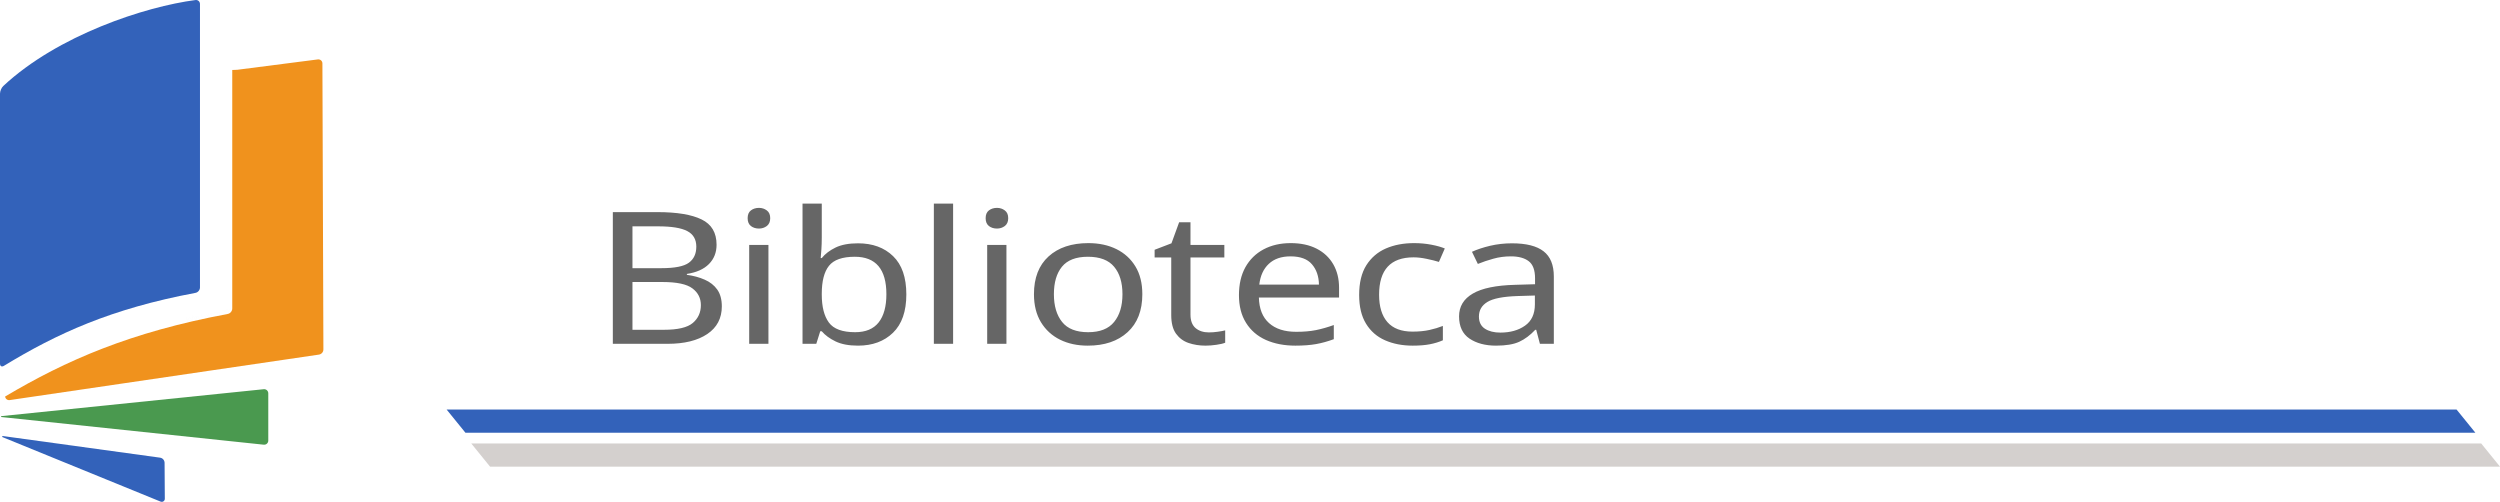
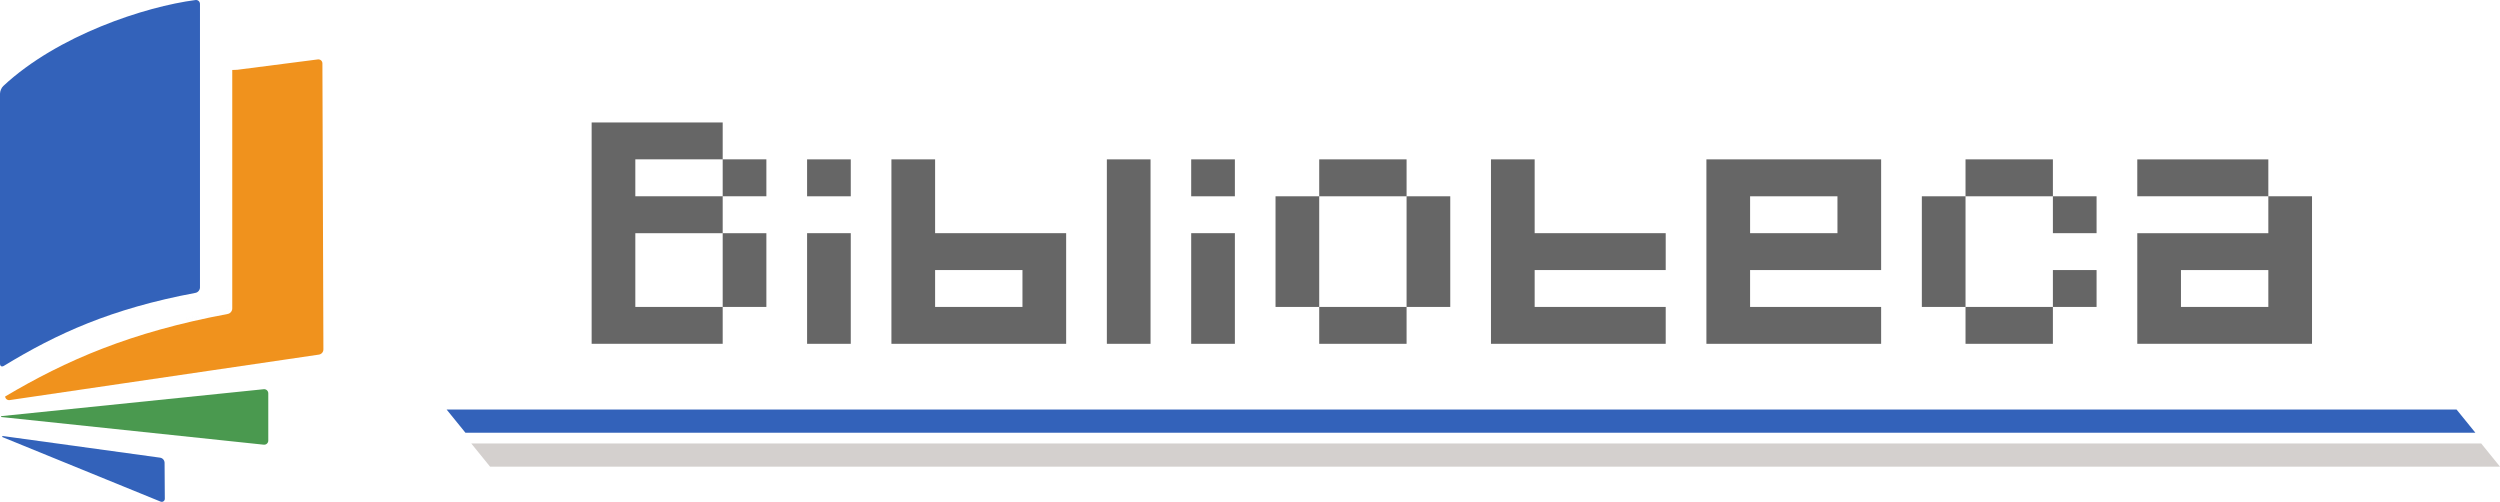
<svg xmlns="http://www.w3.org/2000/svg" enable-background="new 0 -0.001 566.929 157.78" height="157.714" viewBox="0 -.001 549.967 110.4" width="785.667">
  <g transform="translate(-41.55037 -18.35846)">
    <text fill="#ef00eb" font-family="TrasksHand" font-size="1.4" stroke="#0105ff" stroke-width="1.75" transform="matrix(.9822226 -.1877201 .1877201 .9822226 0 0)" x="64.4" y="103.018">
      <tspan fill="#fafafa" fill-opacity=".4" font-size="1.4" stroke="none" stroke-width="1.75" x="64.4" y="103.018">John Loreth 2022</tspan>
    </text>
    <g stroke-linecap="round">
      <path d="m42.275 37.272c12.028-11.202 31.216-17.468 42.274-18.906.548-.071.993.329.993.881l-0 62.353c0 .552-.441 1.08-.983 1.182-18.644 3.501-30.503 8.97-42.156 16.06-.472.287-.853.074-.853-.478v-59.403c0-.552.32-1.313.724-1.689z" fill="#3362ba" />
      <path d="m92.643 33.754v52.486c0 .552-.44 1.08-.982 1.182-21.489 4.012-35.533 10.2-48.98 18.158.037.492.476.855.967.797l68.059-10.01c.568-.083.988-.571.986-1.145l-.217-62.92c-.001-.532-.469-.941-.996-.873l-17.74 2.281c-.364.032-.73.047-1.096.043z" fill="#ef8b0f" fill-opacity=".941" transform="translate(0 -.001)" />
      <path d="m99.573 116.185-57.705-6.082a.104.104 90.081 0 1 0-.207l57.705-5.916a.903.903 42.073 0 1 .995.898v10.411a.9.9 138.008 0 1 -.994.895z" fill="#4a994f" transform="translate(0 -.001)" />
      <path d="m76.887 128.708-34.782-14.189a.126.126 105.014 0 1 .065-.241l34.589 4.76a1.155 1.155 48.733 0 1 .997 1.136l.051 7.912a.667.667 145.911 0 1 -.919.622z" fill="#3362ba" />
      <path d="m139.796 108.445h442.163l4.139 5.104h-442.162z" fill="#3362ba" />
      <path d="m145.215 115.909h442.163l4.139 5.104h-442.162z" fill="#d4d0ce" />
    </g>
-     <text fill="#666" font-family="Digitalix" font-size="44.16" letter-spacing="-.612" stroke-width="2.5" transform="scale(1.088305 .9188604)" x="157.773" y="102.293">
-       <tspan fill="#666" font-family="Pixeled" font-size="44.16" stroke-width="2.5" x="157.773" y="102.293">Biblioteca</tspan>
-     </text>
+     <g fill="#666" stroke-width="2.5" transform="scale(1.088305 .9188604)">
+       <path d="m184.262 93.463v-17.66h8.83v17.66zm0-26.49v-8.841h8.83v8.841zm-26.49 35.319v-52.99h26.49v8.83h-17.66v8.841h17.66v8.83h-17.66v17.66h17.66v8.83z" />
+       <path d="m201.321 102.293v-26.49h8.83v26.49zm0-35.319v-8.841h8.83v8.841z" />
+       <path d="m244.858 93.463v-8.83h-17.66v8.83zm-26.49 8.83v-44.16h8.83v17.67h26.49v26.49z" />
+       <path d="m261.916 102.293v-44.16h8.83v44.16z" />
+       <path d="m278.964 102.293v-26.49h8.83v26.49zm0-35.319v-8.841h8.83v8.841z" />
+       <path d="m304.841 102.293v-8.83h17.66v8.83zm-8.83-8.83v-26.49h8.83v26.49zm26.49 0v-26.49h8.83v26.49zm-17.66-26.49v-8.841h17.66v8.841z" />
+       <path d="m339.56 102.293v-44.16h8.83v17.67h26.49v8.83h-26.49v8.83h26.49v8.83z" />
+       <path d="m409.597 75.804v-8.83h-17.66v8.83zm-26.49 26.49v-44.16h35.319v26.5h-26.49v8.83h26.49v8.83z" />
+       <path d="m435.485 102.293v-8.83h17.66v8.83zm17.66-8.83v-8.83h8.83v8.83zm-26.49 0v-26.49h8.83v26.49zm26.49-17.66v-8.83h8.83v8.83zm-17.66-8.83v-8.841h17.66v8.841z" />
+       <path d="m496.693 93.463v-8.83h-17.66v8.83zm-26.49 8.83v-26.49h26.49v-8.83h8.83v35.319zm0-35.319v-8.841h26.49v8.841z" />
+     </g>
  </g>
</svg>
